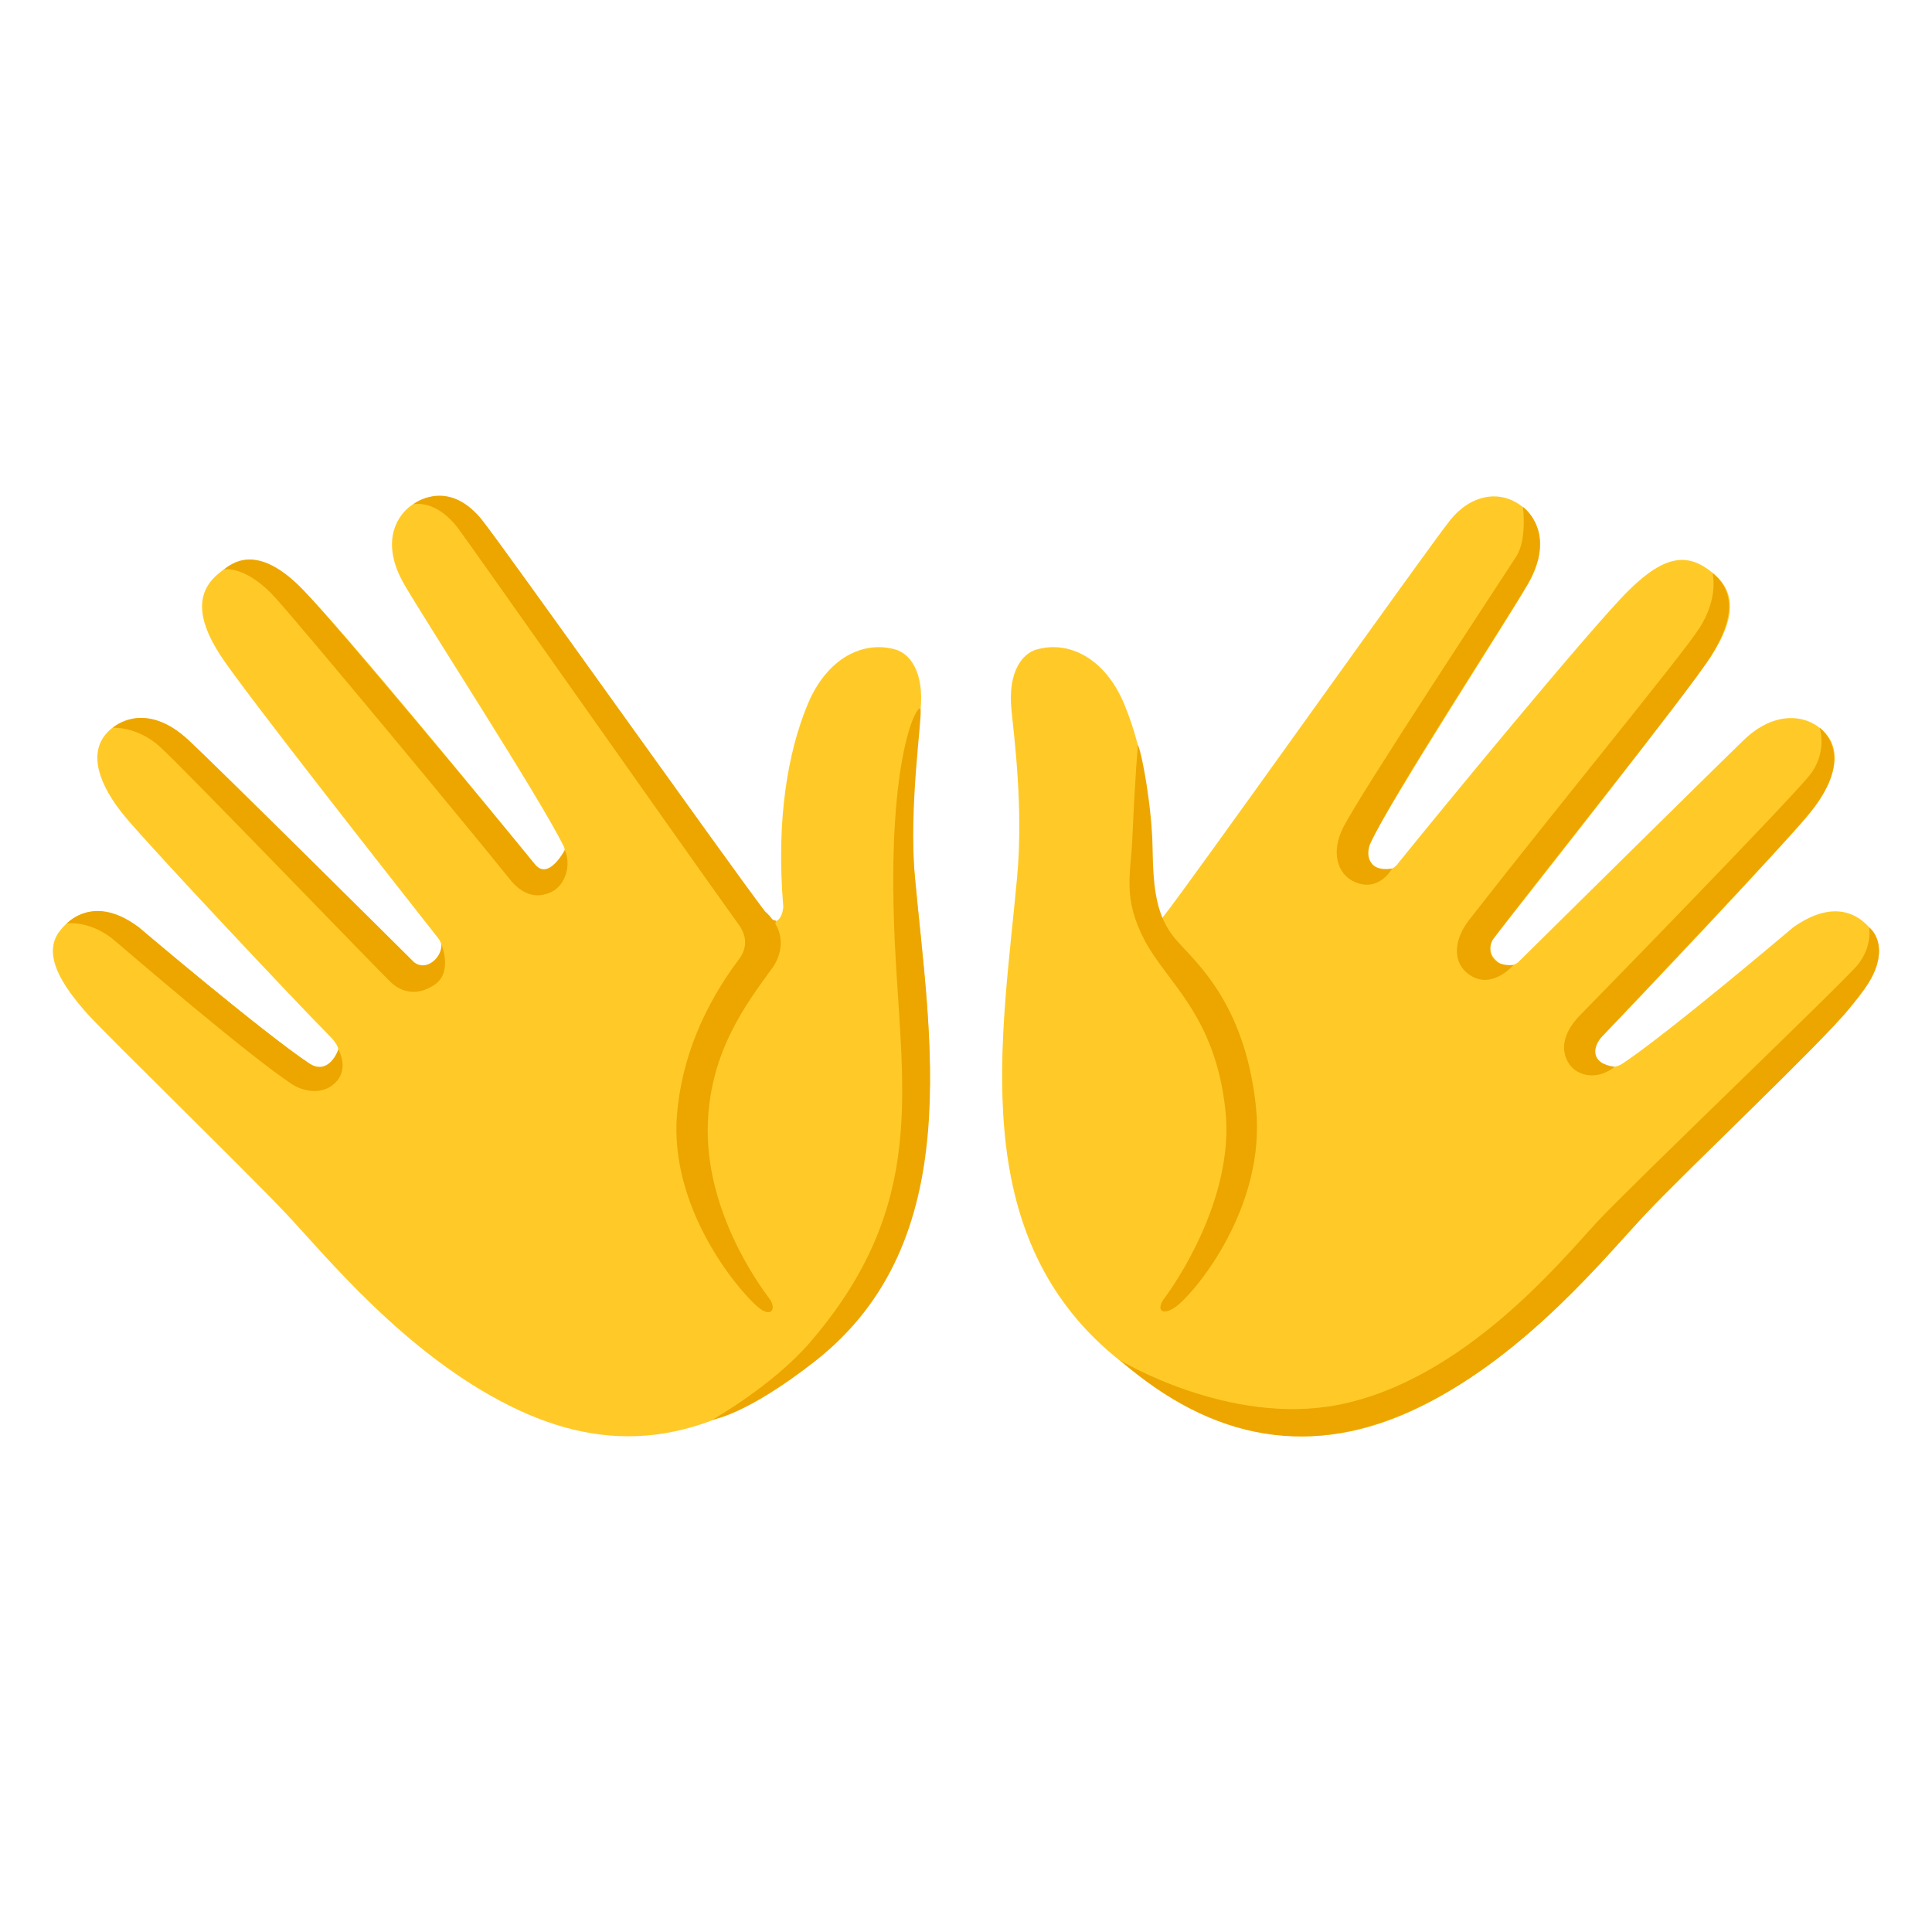
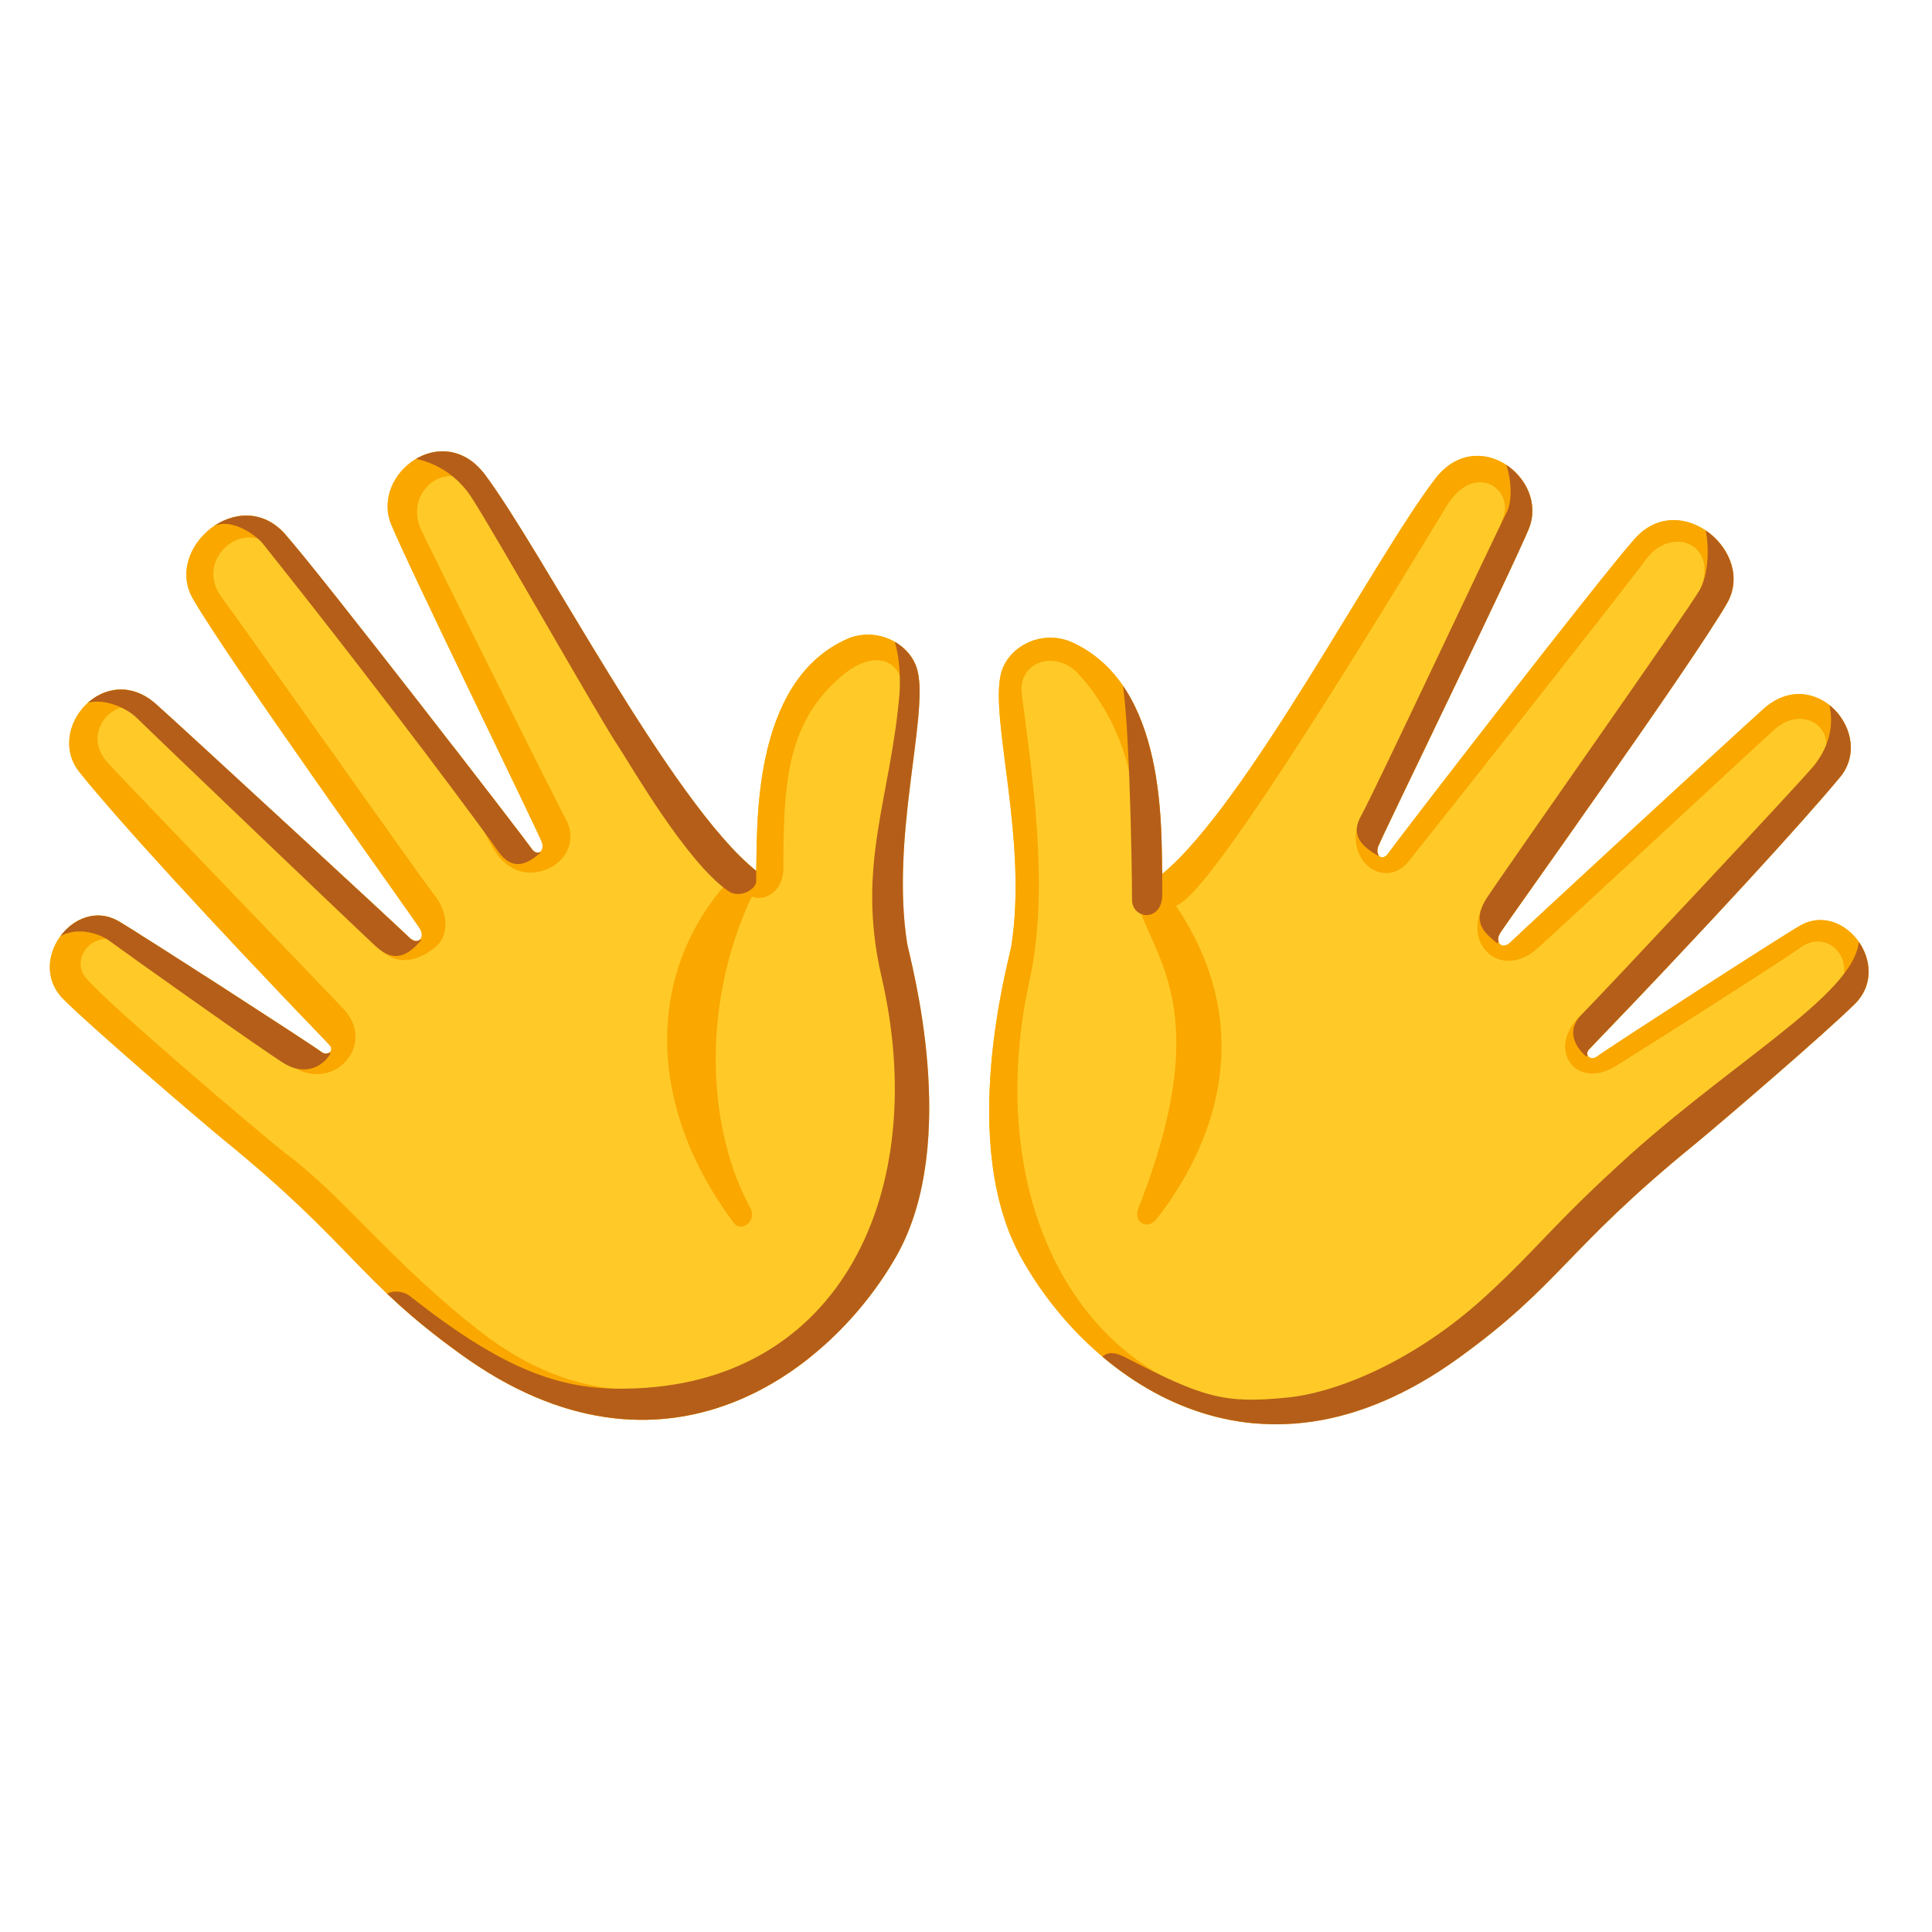
- <svg xmlns="http://www.w3.org/2000/svg" version="1.1" id="emoji_x5F_u1f450" x="0px" y="0px" viewBox="0 0 128 128" style="enable-background:new 0 0 128 128;" xml:space="preserve">
-   <g>
-     <path style="fill:#FFCA28;" d="M18.91,80.36c-2.65-2.8-11.86-11.79-13.12-13.19c-1.67-1.87-3.02-3.94-1.84-5.48   c1.07-1.39,2.81-1.97,5.25-0.25c0,0,8.21,6.97,11.31,9.03c0.43,0.28,1.22,0.43,1.74-0.29c0.44-0.61-0.02-1.14-0.4-1.53   C19.6,66.38,10.1,56.28,8.32,54.15s-2.47-4.21-1.27-5.56c1.2-1.34,3.4-1.5,5.39,0.41c1.75,1.68,14.99,14.76,14.99,14.76   c0.41,0.32,0.99,0.3,1.37-0.06l0.14-0.14c0.39-0.37,0.43-0.97,0.1-1.39c-2.57-3.27-12.83-16.3-14.41-18.71   c-1.82-2.79-1.45-4.4-0.12-5.49c1.58-1.3,3.08-1.33,5.59,1.15c2.47,2.44,12.72,14.9,15.33,18.15c0.34,0.42,0.95,0.51,1.4,0.21   c0.01,0,0.01-0.01,0.02-0.01c0.43-0.29,0.72-0.96,0.49-1.42c-1.64-3.3-9.07-14.76-10.55-17.32c-1.51-2.6-0.65-4.34,0.31-5.13   c1.5-1.22,3.47-0.83,4.82,0.86c1.5,1.86,17.46,24.36,19.04,26.31c0.61,0.76,0.96-0.38,0.93-0.74c-0.47-5.7,0.29-10.18,1.63-13.39   c1.28-3.06,3.69-4.23,5.83-3.6c0.89,0.26,1.89,1.42,1.64,3.98c-0.19,1.89-0.79,6.53-0.38,11.05c0.96,10.6,3.45,23.57-6.44,31.78   c-7.65,6.35-14.14,6.39-20.34,3.32C26.79,89.68,21.55,83.15,18.91,80.36z" />
-     <path style="fill:#FFCA28;" d="M109.09,80.36c2.65-2.8,11.86-11.79,13.12-13.19c1.67-1.87,3.02-3.94,1.84-5.48   c-1.07-1.39-2.81-1.97-5.25-0.25c0,0-8.21,6.97-11.31,9.03c-0.43,0.28-1.22,0.43-1.74-0.29c-0.44-0.61,0.02-1.14,0.4-1.53   c2.24-2.27,11.74-12.37,13.53-14.5c1.79-2.13,2.47-4.21,1.27-5.56c-1.2-1.34-3.4-1.5-5.39,0.41c-1.75,1.68-14.99,14.76-14.99,14.76   c-0.41,0.32-0.99,0.3-1.37-0.06l-0.14-0.14c-0.39-0.37-0.43-0.97-0.1-1.39c2.57-3.27,12.83-16.3,14.41-18.71   c1.82-2.79,1.45-4.4,0.12-5.49c-1.58-1.3-3.08-1.33-5.59,1.15c-2.47,2.44-12.72,14.9-15.33,18.15c-0.34,0.42-0.95,0.51-1.4,0.21   c-0.01,0-0.01-0.01-0.02-0.01c-0.43-0.29-0.72-0.96-0.49-1.42c1.64-3.3,9.07-14.76,10.55-17.32c1.51-2.6,0.65-4.34-0.31-5.13   c-1.5-1.22-3.47-0.83-4.82,0.86c-1.5,1.86-17.46,24.36-19.04,26.31c-0.61,0.76-0.96-0.38-0.93-0.74c0.47-5.7-0.29-10.18-1.63-13.39   c-1.28-3.06-3.69-4.23-5.83-3.6c-0.89,0.26-1.89,1.42-1.64,3.98c0.19,1.89,0.79,6.53,0.38,11.05c-0.96,10.6-3.45,23.57,6.44,31.78   c7.65,6.35,14.14,6.39,20.34,3.32C101.21,89.68,106.45,83.15,109.09,80.36z" />
+ <svg xmlns="http://www.w3.org/2000/svg" xmlns:xlink="http://www.w3.org/1999/xlink" version="1.1" id="Layer_1" x="0px" y="0px" viewBox="0 0 128 128" style="enable-background:new 0 0 128 128;" xml:space="preserve">
+   <g id="Layer_2_copy">
+     <path style="fill:#FFCA28;" d="M50.1,57.7c0.1-2.7-0.4-12.6,6.1-15.4c2-0.8,4.2,0.4,4.6,2.2c0.7,3-1.8,11-0.7,18   c0.2,1.1,3.6,13.1-0.7,20.7S44,99.5,30.5,89.7c-6.8-4.9-7.1-7.2-15.7-14.2c-1.7-1.4-8.7-7.4-10.6-9.3c-2.5-2.5,0.7-6.8,3.6-5.2   c1.4,0.8,13,8.3,13.5,8.7c0.4,0.3,0.9-0.1,0.5-0.5c-7.9-8.2-14.1-15-16.5-18c-2.4-2.9,1.7-7.6,5.1-4.5c1.9,1.7,16.1,14.8,16.7,15.4   s1.1,0,0.7-0.6c-0.5-0.8-12.7-17.8-15-21.8c-2-3.4,3.1-7.7,6.1-4.3c2.4,2.7,15.9,20.2,16.3,20.8c0.4,0.6,0.9,0.2,0.7-0.4   c-0.3-0.8-9-18.6-10-21.1c-1.3-3.3,3.4-6.9,6.2-3.3C36,36.6,44.4,53.1,50.1,57.7z" />
+     <g>
+       <g>
+         <defs>
+           <path id="SVGID_1_" d="M50.1,57.7c0.1-2.7-0.4-12.6,6.1-15.4c2-0.8,4.2,0.4,4.6,2.2c0.7,3-1.8,11-0.7,18      c0.2,1.1,3.6,13.1-0.7,20.7S44,99.5,30.5,89.7c-6.8-4.9-7.1-7.2-15.7-14.2c-1.7-1.4-8.7-7.4-10.6-9.3c-2.5-2.5,0.7-6.8,3.6-5.2      c1.4,0.8,13,8.3,13.5,8.7c0.4,0.3,0.9-0.1,0.5-0.5c-7.9-8.2-14.1-15-16.5-18c-2.4-2.9,1.7-7.6,5.1-4.5      c1.9,1.7,16.1,14.8,16.7,15.4s1.1,0,0.7-0.6c-0.5-0.8-12.7-17.8-15-21.8c-2-3.4,3.1-7.7,6.1-4.3c2.4,2.7,15.9,20.2,16.3,20.8      c0.4,0.6,0.9,0.2,0.7-0.4c-0.3-0.8-9-18.6-10-21.1c-1.3-3.3,3.4-6.9,6.2-3.3C36,36.6,44.4,53.1,50.1,57.7z" />
+         </defs>
+         <clipPath id="SVGID_00000023970825660782652360000003237818194694878368_">
+           <use xlink:href="#SVGID_1_" style="overflow:visible;" />
+         </clipPath>
+         <g style="clip-path:url(#SVGID_00000023970825660782652360000003237818194694878368_);">
+           <path style="fill:#FAA700;" d="M48.8,57.8C42.7,64,42.7,73.1,48.6,81c0.5,0.7,1.6-0.1,1.1-1c-2.7-4.9-3.4-13.1,0.1-20.6      c1.1,0.4,2.1-0.6,2.1-1.8c0-5.7,0.2-9.9,4.1-13c1.5-1.2,3.5-1.4,3.9,1.1c0,0,1.3,0,1.9,0c0.2-1.3,0.5-3.6,0.5-3.7      S55,40.1,55,40.1L49.3,47L48.8,57.8z" />
+           <path style="fill:#FAA700;" d="M36.9,57.2c1-0.8,1.1-2,0.6-2.9s-9-17.9-9.6-19.2c-1.1-2.4,1.4-4.4,3-3.2c1.2,0.9,0.6-2.2,0-2.4      c-0.5-0.2-1.9-1.1-4.3,0.4c-4.2,2.8-1.1,7.5,0.5,10.3c1.2,2.1,3.2,12.7,5.9,16.5C34.5,58.5,36.3,57.7,36.9,57.2z" />
+           <path style="fill:#FAA700;" d="M28.9,62.7c0.8-0.7,0.9-2.2-0.2-3.5c-0.7-0.9-12.8-18-14-19.6c-1.8-2.4,1.1-5,3-3.6      c0.8,0.6,1.9-1.1,1.2-1.6c-0.7-0.5-2.9-2-5.4,0s-2.2,4.1-1.8,5c0.3,0.6,8.8,19,13.5,23.5C26.6,64.3,28.2,63.3,28.9,62.7z" />
+           <path style="fill:#FAA700;" d="M23,70.2c0.6-0.7,0.9-2-0.1-3.2c-1.2-1.3-15-15.6-15.7-16.4c-1.9-2,0.3-4.2,1.6-3.7      s1.6-1.4,0.6-1.7s-2.6-0.7-3.9,0.5S3.6,49,3.9,50.2c0.3,1,10.3,17.2,15.4,20.4C20.9,71.7,22.4,71,23,70.2z" />
+           <path style="fill:#FAA700;" d="M53.2,88.6c-9.2,5.7-16.3,3.6-21.4-0.4c-5.9-4.6-9-8.9-12.9-11.8c-1.3-1-11.9-10-13.2-11.6      c-1.1-1.3,0.5-3.4,2.6-2.3c1.3,0.7,1.2-1.7,0.3-2.1s-2.9-1-4.7,0.6s-1.6,4.2-1,5s33.3,30.6,33.3,30.6L48,95l5.9-4.6L53.2,88.6z" />
+         </g>
+       </g>
+     </g>
+     <g>
+       <g>
+         <defs>
+           <path id="SVGID_00000135666065460861099200000002116169766641937542_" d="M50.1,57.7c0.1-2.7-0.4-12.6,6.1-15.4      c2-0.8,4.2,0.4,4.6,2.2c0.7,3-1.8,11-0.7,18c0.2,1.1,3.6,13.1-0.7,20.7S44,99.5,30.5,89.7c-6.8-4.9-7.1-7.2-15.7-14.2      c-1.7-1.4-8.7-7.4-10.6-9.3c-2.5-2.5,0.7-6.8,3.6-5.2c1.4,0.8,13,8.3,13.5,8.7c0.4,0.3,0.9-0.1,0.5-0.5      c-7.9-8.2-14.1-15-16.5-18c-2.4-2.9,1.7-7.6,5.1-4.5c1.9,1.7,16.1,14.8,16.7,15.4s1.1,0,0.7-0.6c-0.5-0.8-12.7-17.8-15-21.8      c-2-3.4,3.1-7.7,6.1-4.3c2.4,2.7,15.9,20.2,16.3,20.8c0.4,0.6,0.9,0.2,0.7-0.4c-0.3-0.8-9-18.6-10-21.1      c-1.3-3.3,3.4-6.9,6.2-3.3C36,36.6,44.4,53.1,50.1,57.7z" />
+         </defs>
+         <clipPath id="SVGID_00000182523603124711152050000012784086236224906677_">
+           <use xlink:href="#SVGID_00000135666065460861099200000002116169766641937542_" style="overflow:visible;" />
+         </clipPath>
+         <g style="clip-path:url(#SVGID_00000182523603124711152050000012784086236224906677_);">
+           <path style="fill:#B55E19;" d="M59,41.8c0.4,0.8,0.7,2.2,0.6,4.1C59,53,56.7,57.3,58.4,64.7c3.3,14.2-2.7,27.1-16.9,27.3      c-4.3,0.1-8.1-1.2-14.3-6.1c-1-0.8-3.1-0.2-1.4,2.4c2.3,3.4,15,8.5,15.1,8.4c0.4-0.1,12.9-3.7,12.9-3.7s9.6-12.1,9.6-12.2      s-1.3-37.5-1.3-37.5L59,41.8z" />
+           <path style="fill:#B55E19;" d="M27,30.3c0.8,0.1,2.8,0.5,4.2,2.6S40,48.1,41,49.5c0.9,1.4,4.5,7.6,7.2,9.5      c0.8,0.6,1.9-0.1,1.9-0.6c0-0.3,0-0.7,0-0.7L32.6,26.5L28,27.3L27,30.3z" />
+           <path style="fill:#B55E19;" d="M35.8,56.5C35,57.2,34,57.8,33,56.4c-0.6-0.9-7-9.6-15.6-20.4c-0.7-0.8-2.3-1.7-3.3-1.1      c-1,0.6-1.2-0.7-0.7-1.1s3.7-2.6,6.3,1C22.4,38.4,35.8,56.5,35.8,56.5z" />
+           <path style="fill:#B55E19;" d="M27.9,62.3c-0.8,0.9-1.7,1.6-3,0.4S10,48.5,9.1,47.6S6.2,46,5.2,46.9c-0.7,0.6-0.9-0.8-0.5-1.3      c0.4-0.4,2.9-3.1,4.9-1.3C11.6,46.2,27.9,62.3,27.9,62.3z" />
+           <path style="fill:#B55E19;" d="M21.9,69.8c-0.6,1-1.8,1.4-3,0.7C17.7,69.8,8,62.9,7.2,62.3c-0.7-0.5-2.7-1.2-4,0.4      c-0.5,0.6-1.5-0.2-1-0.8s3-4,5.6-2.3S21.9,69.8,21.9,69.8z" />
+         </g>
+       </g>
+     </g>
  </g>
-   <g>
-     <path style="fill:#EDA600;" d="M59.27,62.16c0.44,9.93,2.29,17.6-5.6,26.77c-2.46,2.86-6.47,5.13-6.47,5.13s2.23-0.29,6.83-3.9   c10.11-7.95,7.54-21.52,6.58-32.11c-0.41-4.52,0.49-10.48,0.38-11.05C60.89,46.41,58.72,49.82,59.27,62.16z" />
-     <path style="fill:#EDA600;" d="M7.48,62.22c1.12,0.95,8.84,7.6,11.83,9.59c0.72,0.48,2,0.79,2.88-0.05c1-0.95,0.22-2.24,0.22-2.24   c-0.22,0.69-0.94,1.59-1.9,0.95c-3.1-2.06-11.31-9.03-11.31-9.03c-2.68-2.04-4.36-0.64-4.78-0.26C4.42,61.18,5.91,60.96,7.48,62.22   z" />
-     <path style="fill:#EDA600;" d="M46.9,74.33c0.2-4.73,2.53-7.81,4.27-10.2c0.33-0.45,0.96-1.65,0.2-2.93   c0.03-0.12,0.04-0.2,0.04-0.2s-0.12-0.02-0.24-0.09c-0.13-0.18-0.29-0.36-0.49-0.53c-2.64-3.48-17.32-24.15-18.75-25.94   c-2.1-2.61-4.21-1.3-4.54-1.03c0,0,1.46-0.37,2.95,1.58c0.59,0.76,14.54,20.61,18.61,26.28c0.42,0.59,0.67,1.4,0,2.29   c-2.29,3.05-3.79,6.53-4.1,10.29c-0.49,6.08,3.84,11.4,5.32,12.71c0.93,0.82,1.33,0.15,0.77-0.57   C50.38,85.23,46.65,80.23,46.9,74.33z" />
-     <path style="fill:#EDA600;" d="M10.6,49.48c1.76,1.61,14.79,15.16,15.36,15.66c0.57,0.5,1.57,0.94,2.82,0.11   c1.25-0.83,0.46-2.7,0.46-2.7c0.07,0.84-0.96,1.84-1.8,1.21c0,0-13.2-13.13-14.99-14.76c-2.7-2.46-4.6-1.08-4.98-0.78   C7.46,48.21,9.1,48.11,10.6,49.48z" />
-     <path style="fill:#EDA600;" d="M18.32,39.69c2.18,2.45,12.59,14.99,15.47,18.58c0.7,0.88,1.65,1.37,2.77,0.81   c0.94-0.47,1.29-1.83,0.86-2.77c0,0-1.08,2.07-1.98,0.95c-2.64-3.23-12.92-15.64-15.33-18.15c-3.14-3.29-4.84-1.69-5.28-1.38   C14.83,37.72,16.31,37.42,18.32,39.69z" />
-     <path style="fill:#EDA600;" d="M77.92,86.56c1.19-0.86,6-6.54,5.29-13.24c-0.75-7.04-4.13-9.67-5.36-11.14s-1.45-3.24-1.49-6.02   c-0.04-2.57-0.65-6.05-0.97-6.82c0,0-0.17,1.8-0.37,6.2c-0.11,2.45-0.66,3.95,0.82,6.77s4.68,4.93,5.35,11.29   c0.61,5.87-3.48,11.67-4.04,12.4C76.59,86.71,76.92,87.28,77.92,86.56z" />
-     <path style="fill:#EDA600;" d="M112.56,41.66c-1.2,1.84-9.11,11.45-15.2,19.25c-1.15,1.47-1.13,3.01,0.13,3.76   c1.44,0.85,2.79-0.74,2.79-0.74c-1.62,0.15-1.78-1.14-1.33-1.75c2.53-3.39,12.88-16.27,14.41-18.71c1.68-2.69,1.45-4.4,0.12-5.49   C113.42,37.91,113.94,39.54,112.56,41.66z" />
-     <path style="fill:#EDA600;" d="M100.46,36.86c-1.07,1.67-10.39,15.78-11.5,18.02c-0.74,1.49-0.45,3.05,0.86,3.58   c1.59,0.64,2.41-0.92,2.41-0.92c-1.67,0.27-1.74-1.02-1.43-1.68c1.55-3.34,8.92-14.59,10.41-17.15c1.51-2.6,0.65-4.35-0.31-5.13   C100.9,33.58,101.18,35.74,100.46,36.86z" />
-     <path style="fill:#EDA600;" d="M119.82,51.45c-1.73,2.06-12.92,13.55-15.11,15.78c-1.87,1.9-0.9,3.36-0.25,3.74   c1.32,0.77,2.51-0.29,2.51-0.29c-1.66-0.23-1.44-1.36-0.81-2.03c2.19-2.32,12.04-12.69,13.79-14.85c3.04-3.75,0.75-5.47,0.61-5.58   C120.56,48.22,121.12,49.9,119.82,51.45z" />
-     <path style="fill:#EDA600;" d="M123.83,61.44c0,0,0.25,1.24-0.76,2.49c-0.94,1.15-15.04,14.63-17.31,17.08s-8.8,10.46-17.13,12.07   c-7.26,1.4-14.44-2.97-14.44-2.97c6.14,5.35,12.74,6.61,19.99,3.04c7.03-3.46,12.26-9.99,14.91-12.79   c2.65-2.8,11.71-11.39,13.35-13.45c0.87-1.1,1.9-2.19,2.03-3.62C124.6,61.97,123.83,61.44,123.83,61.44z" />
+   <g id="Layer_2_copy_2">
+     <path style="fill:#FFCA28;" d="M77,57.9c-0.1-2.7,0.4-12.6-6.1-15.4c-2-0.8-4.2,0.4-4.6,2.2c-0.7,3,1.8,11,0.7,18   c-0.2,1.1-3.6,13.1,0.7,20.7C72,91.1,83,99.8,96.6,90c6.8-4.9,7.1-7.2,15.7-14.2c1.7-1.4,8.7-7.4,10.6-9.3c2.5-2.5-0.7-6.8-3.6-5.2   c-1.4,0.8-13,8.3-13.5,8.7c-0.4,0.3-0.9-0.1-0.5-0.5c7.9-8.2,14.2-15.1,16.6-18s-1.7-7.6-5.1-4.5c-1.9,1.7-16.1,14.8-16.7,15.4   s-1.1,0-0.7-0.6c0.5-0.8,12.7-17.8,15-21.8c2-3.4-3.1-7.7-6.1-4.3c-2.4,2.7-15.9,20.2-16.3,20.8c-0.4,0.6-0.9,0.2-0.7-0.4   c0.3-0.8,9-18.6,10-21.1c1.3-3.3-3.4-6.9-6.2-3.3C91.1,36.9,82.6,53.3,77,57.9z" />
+     <g>
+       <g>
+         <defs>
+           <path id="SVGID_00000017496290473731112420000010177906567582108325_" d="M77,57.9c-0.1-2.7,0.4-12.6-6.1-15.4      c-2-0.8-4.2,0.4-4.6,2.2c-0.7,3,1.8,11,0.7,18c-0.2,1.1-3.6,13.1,0.7,20.7C72,91.1,83,99.8,96.6,90c6.8-4.9,7.1-7.2,15.7-14.2      c1.7-1.4,8.7-7.4,10.6-9.3c2.5-2.5-0.7-6.8-3.6-5.2c-1.4,0.8-13,8.3-13.5,8.7c-0.4,0.3-0.9-0.1-0.5-0.5      c7.9-8.2,14.2-15.1,16.6-18s-1.7-7.6-5.1-4.5c-1.9,1.7-16.1,14.8-16.7,15.4s-1.1,0-0.7-0.6c0.5-0.8,12.7-17.8,15-21.8      c2-3.4-3.1-7.7-6.1-4.3c-2.4,2.7-15.9,20.2-16.3,20.8c-0.4,0.6-0.9,0.2-0.7-0.4c0.3-0.8,9-18.6,10-21.1c1.3-3.3-3.4-6.9-6.2-3.3      C91.1,36.9,82.6,53.3,77,57.9z" />
+         </defs>
+         <clipPath id="SVGID_00000101818588421043237800000009612447052968462501_">
+           <use xlink:href="#SVGID_00000017496290473731112420000010177906567582108325_" style="overflow:visible;" />
+         </clipPath>
+         <g style="clip-path:url(#SVGID_00000101818588421043237800000009612447052968462501_);">
+           <path style="fill:#FAA700;" d="M77.9,60c5.2,7.7,3,15.3-1.3,20.8c-0.6,0.7-1.5,0.2-1.2-0.7c6.1-15.4-0.8-17.6-0.3-22.5      c0.7-5.7-1-10-3.6-12.9C70,43,67.4,43.8,67.7,46c0.6,4.8,1.9,12.8,0.5,19c-3.1,14.2,3,27,15.7,28.3c-1,1.4-1.7,2-2.7,2.9      c-3.3-1.5-6.9-2.5-12-7.9c-8.4-9-5-32-5.2-32C63.8,55,64.9,42,64.9,42s3.5-3.3,7.7-1.4c3.3,1.5,7.5,8.1,7.5,8.1      s4.1-7.6,8.9-14.6c1.5-2.1,6.1-9.6,12.5-6.1c2.8,1.5,3.3,4.6,1.2,6.9c-1.8,1.9-3.6,0.4-3.2-0.4c1-2-1.8-4.1-3.7-0.9      C83.8,53.4,79.2,59.7,77.9,60z" />
+           <path style="fill:#FAA700;" d="M90,54.4c-0.9,2.8,1.8,4.5,3.3,2.7c1.6-2,14.5-18.3,15.8-20.1c1.6-2.1,4.7-1.1,3.6,2      c-0.9,2.3,1.7,2.4,2.4,1.1s1.3-4.5-0.8-6.2c-2.1-1.7-4.8-2.2-7,0S90,54.4,90,54.4z" />
+           <path style="fill:#FAA700;" d="M98.4,59.7c-1.7,2.9,1.1,5.3,3.5,3.1c2.1-1.9,14.9-13.8,15.7-14.5c1.7-1.5,3.9-0.3,3.3,1.7      c-0.6,1.9,2.1,1.8,2.4,0.6s0.6-3.6-0.7-5c-1.3-1.4-3.8-2.6-6.1-1C114.4,46.1,98.4,59.7,98.4,59.7z" />
+           <path style="fill:#FAA700;" d="M104.7,67.3c-2.3,2.2-0.3,5,2.4,3.3c1.3-0.8,11.7-7.4,12.3-7.9c1.7-1.1,3.5,0.8,2.5,2.6      c0,0,1.2,3,2.4,1.3c1.1-1.7,1-4.2,0-5.4s-3.3-2.9-5.2-2S104.7,67.3,104.7,67.3z" />
+         </g>
+       </g>
+     </g>
+     <g>
+       <g>
+         <defs>
+           <path id="SVGID_00000008108440289962024500000011316456280946476988_" d="M77,57.9c-0.1-2.7,0.4-12.6-6.1-15.4      c-2-0.8-4.2,0.4-4.6,2.2c-0.7,3,1.8,11,0.7,18c-0.2,1.1-3.6,13.1,0.7,20.7C72,91.1,83,99.8,96.6,90c6.8-4.9,7.1-7.2,15.7-14.2      c1.7-1.4,8.7-7.4,10.6-9.3c2.5-2.5-0.7-6.8-3.6-5.2c-1.4,0.8-13,8.3-13.5,8.7c-0.4,0.3-0.9-0.1-0.5-0.5      c7.9-8.2,14.2-15.1,16.6-18s-1.7-7.6-5.1-4.5c-1.9,1.7-16.1,14.8-16.7,15.4s-1.1,0-0.7-0.6c0.5-0.8,12.7-17.8,15-21.8      c2-3.4-3.1-7.7-6.1-4.3c-2.4,2.7-15.9,20.2-16.3,20.8c-0.4,0.6-0.9,0.2-0.7-0.4c0.3-0.8,9-18.6,10-21.1c1.3-3.3-3.4-6.9-6.2-3.3      C91.1,36.9,82.6,53.3,77,57.9z" />
+         </defs>
+         <clipPath id="SVGID_00000059287359774260710530000003554110012202777530_">
+           <use xlink:href="#SVGID_00000008108440289962024500000011316456280946476988_" style="overflow:visible;" />
+         </clipPath>
+         <g style="clip-path:url(#SVGID_00000059287359774260710530000003554110012202777530_);">
+           <path style="fill:#B55E19;" d="M74.5,89.9c5.2,2.7,6.6,3.1,10.7,2.7c3.3-0.3,8.5-2.4,13.2-6.7c3.5-3.2,4.4-4.7,9.6-9.4      c7.7-6.9,16-11.3,15.1-14.9c1.7-1.7,2.5,1.5,3,2.7c-4.9,5.5-24.3,23.4-24.9,23.9c-4.7,4-10.3,8.1-15.1,8.4      c-4.9,0.3-12.6-5.5-13.5-6.2C73,89.9,73.3,89.3,74.5,89.9z" />
+           <path style="fill:#B55E19;" d="M105.1,70c-0.7-0.6-1.4-1.7-0.3-2.8c1.2-1.2,14.7-15.6,15.4-16.5c0.7-0.9,1.6-2.5,0.8-4.7      c-0.5-1.5,1.2-1.4,1.6-0.9s2.7,2.3,1.3,5.9C122.2,55.7,105.1,70,105.1,70z" />
+           <path style="fill:#B55E19;" d="M99.2,62.5c-0.7-0.6-1.8-1.3-0.7-3c1.1-1.7,13.3-19,14.1-20.4s0.7-4.3-0.2-5.5      c-0.7-0.9,0.7-1.5,1.3-0.9c0.7,0.5,4.9,3.7,2.3,8.2S99.2,62.5,99.2,62.5z" />
+           <path style="fill:#B55E19;" d="M91.3,56.7c-1-0.6-1.9-1.3-1.1-2.7s9-18.9,9.6-20s0.2-3.6-0.7-4.4c-0.4-0.4,0.4-1.5,1-1.1      s4.8,3.5,3.6,6.4C102.4,37.8,91.3,56.7,91.3,56.7z" />
+           <path style="fill:#B55E19;" d="M74.2,44.5c0.6,1.4,0.8,12.8,0.8,15.1c0,1.3,1.9,1.5,2-0.2c0-0.3,0-0.7,0-1.7      c0-3.2,0.2-9.4,0.2-10.4C77.1,46,74.2,44.5,74.2,44.5z" />
+         </g>
+       </g>
+     </g>
  </g>
</svg>
